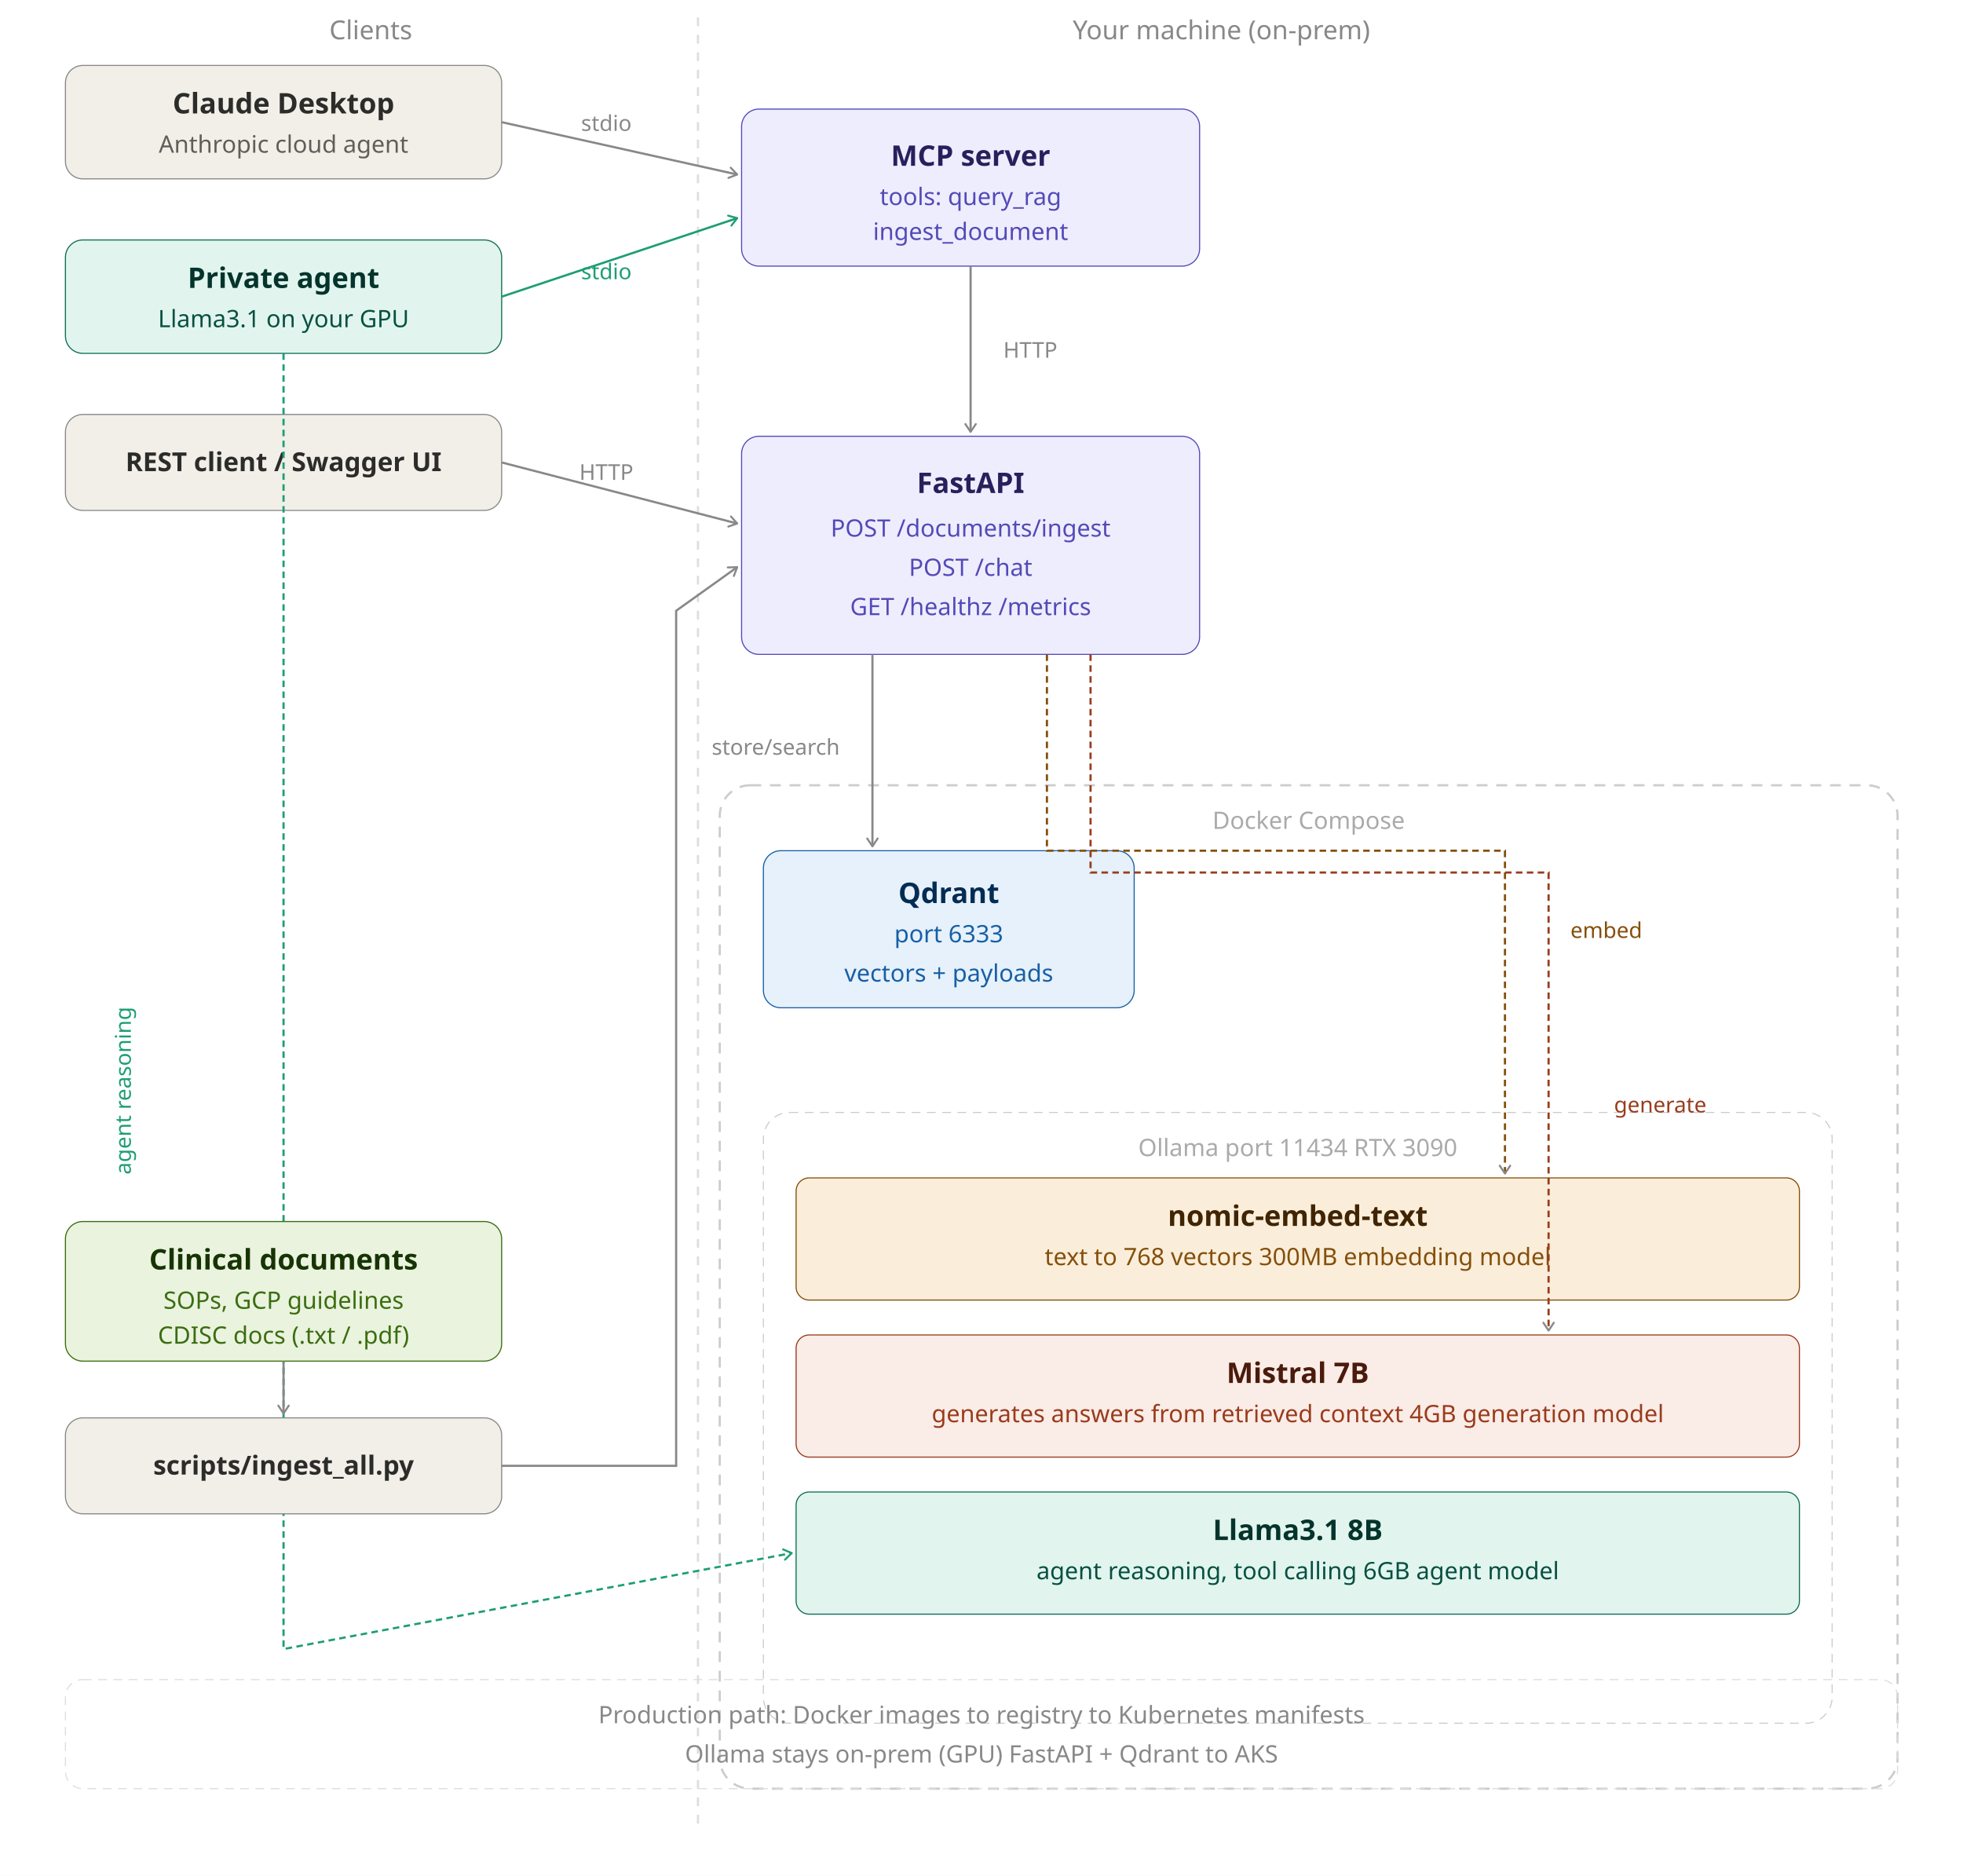
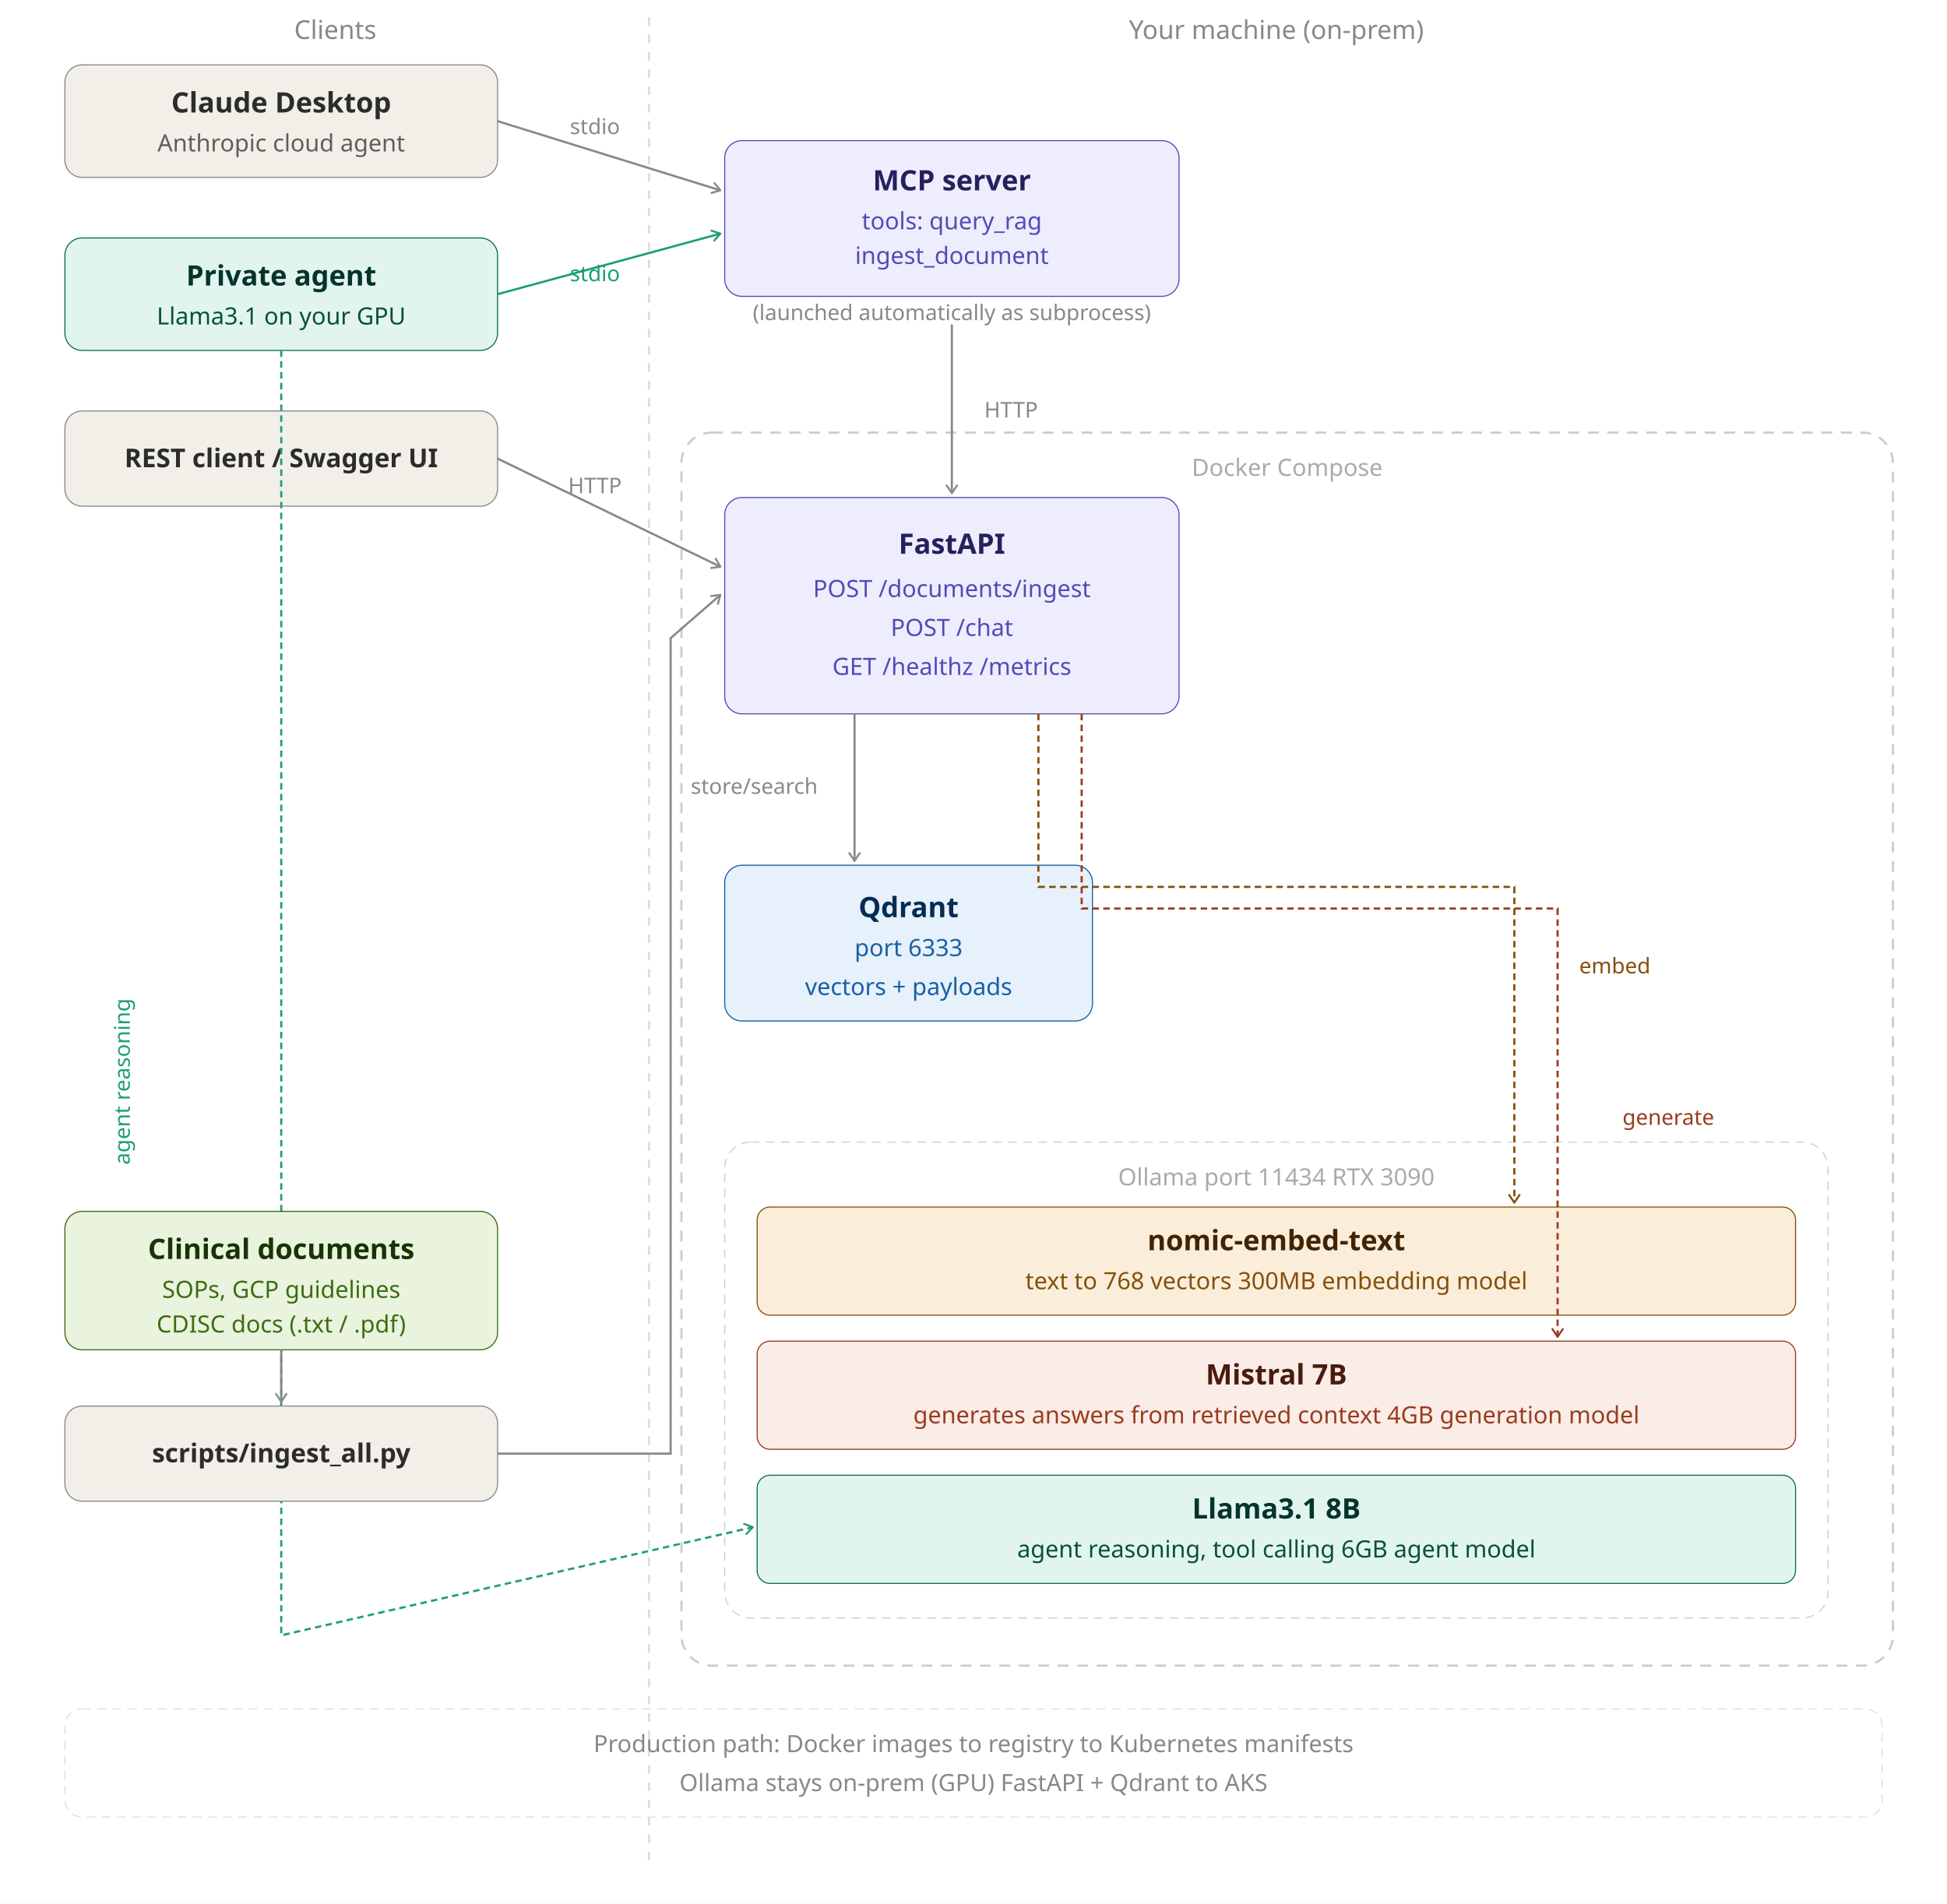
- <svg xmlns="http://www.w3.org/2000/svg" width="900" height="860" viewBox="0 0 900 860">
+ <svg xmlns="http://www.w3.org/2000/svg" width="900" height="880" viewBox="0 0 900 880">
  <defs>
    <marker id="arrow" viewBox="0 0 10 10" refX="8" refY="5" markerWidth="6" markerHeight="6" orient="auto-start-reverse">
      <path d="M2 1L8 5L2 9" fill="none" stroke="#888" stroke-width="1.5" stroke-linecap="round" stroke-linejoin="round" />
    </marker>
    <marker id="arrow-green" viewBox="0 0 10 10" refX="8" refY="5" markerWidth="6" markerHeight="6" orient="auto-start-reverse">
      <path d="M2 1L8 5L2 9" fill="none" stroke="#1D9E75" stroke-width="1.5" stroke-linecap="round" stroke-linejoin="round" />
    </marker>
+     <marker id="arrow-amber" viewBox="0 0 10 10" refX="8" refY="5" markerWidth="6" markerHeight="6" orient="auto-start-reverse">
+       <path d="M2 1L8 5L2 9" fill="none" stroke="#854F0B" stroke-width="1.5" stroke-linecap="round" stroke-linejoin="round" />
+     </marker>
+     <marker id="arrow-coral" viewBox="0 0 10 10" refX="8" refY="5" markerWidth="6" markerHeight="6" orient="auto-start-reverse">
+       <path d="M2 1L8 5L2 9" fill="none" stroke="#993C1D" stroke-width="1.5" stroke-linecap="round" stroke-linejoin="round" />
+     </marker>
  </defs>
-   <rect width="900" height="860" fill="#ffffff" />
-   <text x="170" y="18" font-family="system-ui,sans-serif" font-size="12" fill="#888" text-anchor="middle" font-weight="500">Clients</text>
-   <text x="560" y="18" font-family="system-ui,sans-serif" font-size="12" fill="#888" text-anchor="middle" font-weight="500">Your machine (on-prem)</text>
-   <line x1="320" y1="8" x2="320" y2="840" stroke="#ddd" stroke-width="1" stroke-dasharray="4 4" />
+   <rect width="900" height="880" fill="#ffffff" />
+   <text x="155" y="18" font-family="system-ui,sans-serif" font-size="12" fill="#888" text-anchor="middle" font-weight="500">Clients</text>
+   <text x="590" y="18" font-family="system-ui,sans-serif" font-size="12" fill="#888" text-anchor="middle" font-weight="500">Your machine (on-prem)</text>
+   <line x1="300" y1="8" x2="300" y2="860" stroke="#ddd" stroke-width="1" stroke-dasharray="4 4" />
  <rect x="30" y="30" width="200" height="52" rx="8" fill="#F1EFE8" stroke="#888" stroke-width="0.5" />
  <text x="130" y="52" font-family="system-ui,sans-serif" font-size="13" fill="#2C2C2A" text-anchor="middle" font-weight="600">Claude Desktop</text>
  <text x="130" y="70" font-family="system-ui,sans-serif" font-size="11" fill="#5F5E5A" text-anchor="middle">Anthropic cloud agent</text>
  <rect x="30" y="110" width="200" height="52" rx="8" fill="#E1F5EE" stroke="#0F6E56" stroke-width="0.5" />
  <text x="130" y="132" font-family="system-ui,sans-serif" font-size="13" fill="#04342C" text-anchor="middle" font-weight="600">Private agent</text>
  <text x="130" y="150" font-family="system-ui,sans-serif" font-size="11" fill="#085041" text-anchor="middle">Llama3.1 on your GPU</text>
  <rect x="30" y="190" width="200" height="44" rx="8" fill="#F1EFE8" stroke="#888" stroke-width="0.5" />
  <text x="130" y="216" font-family="system-ui,sans-serif" font-size="12" fill="#2C2C2A" text-anchor="middle" font-weight="600">REST client / Swagger UI</text>
-   <rect x="340" y="50" width="210" height="72" rx="8" fill="#EEEDFE" stroke="#534AB7" stroke-width="0.5" />
-   <text x="445" y="76" font-family="system-ui,sans-serif" font-size="13" fill="#26215C" text-anchor="middle" font-weight="600">MCP server</text>
-   <text x="445" y="94" font-family="system-ui,sans-serif" font-size="11" fill="#534AB7" text-anchor="middle">tools: query_rag</text>
-   <text x="445" y="110" font-family="system-ui,sans-serif" font-size="11" fill="#534AB7" text-anchor="middle">ingest_document</text>
-   <path d="M230 56 L338 80" fill="none" stroke="#888" stroke-width="1" marker-end="url(#arrow)" />
-   <text x="278" y="60" font-family="system-ui,sans-serif" font-size="10" fill="#888" text-anchor="middle">stdio</text>
-   <path d="M230 136 L338 100" fill="none" stroke="#1D9E75" stroke-width="1" marker-end="url(#arrow-green)" />
-   <text x="278" y="128" font-family="system-ui,sans-serif" font-size="10" fill="#1D9E75" text-anchor="middle">stdio</text>
-   <rect x="340" y="200" width="210" height="100" rx="8" fill="#EEEDFE" stroke="#534AB7" stroke-width="0.5" />
-   <text x="445" y="226" font-family="system-ui,sans-serif" font-size="13" fill="#26215C" text-anchor="middle" font-weight="600">FastAPI</text>
-   <text x="445" y="246" font-family="system-ui,sans-serif" font-size="11" fill="#534AB7" text-anchor="middle">POST /documents/ingest</text>
-   <text x="445" y="264" font-family="system-ui,sans-serif" font-size="11" fill="#534AB7" text-anchor="middle">POST /chat</text>
-   <text x="445" y="282" font-family="system-ui,sans-serif" font-size="11" fill="#534AB7" text-anchor="middle">GET /healthz  /metrics</text>
-   <line x1="445" y1="122" x2="445" y2="198" stroke="#888" stroke-width="1" marker-end="url(#arrow)" />
-   <text x="460" y="164" font-family="system-ui,sans-serif" font-size="10" fill="#888">HTTP</text>
-   <path d="M230 212 L338 240" fill="none" stroke="#888" stroke-width="1" marker-end="url(#arrow)" />
-   <text x="278" y="220" font-family="system-ui,sans-serif" font-size="10" fill="#888" text-anchor="middle">HTTP</text>
-   <rect x="330" y="360" width="540" height="460" rx="14" fill="none" stroke="#ccc" stroke-width="1" stroke-dasharray="5 4" />
-   <text x="600" y="380" font-family="system-ui,sans-serif" font-size="11" fill="#aaa" text-anchor="middle">Docker Compose</text>
-   <rect x="350" y="390" width="170" height="72" rx="8" fill="#E6F1FB" stroke="#185FA5" stroke-width="0.5" />
-   <text x="435" y="414" font-family="system-ui,sans-serif" font-size="13" fill="#042C53" text-anchor="middle" font-weight="600">Qdrant</text>
-   <text x="435" y="432" font-family="system-ui,sans-serif" font-size="11" fill="#185FA5" text-anchor="middle">port 6333</text>
-   <text x="435" y="450" font-family="system-ui,sans-serif" font-size="11" fill="#185FA5" text-anchor="middle">vectors + payloads</text>
-   <path d="M400 300 L400 388" fill="none" stroke="#888" stroke-width="1" marker-end="url(#arrow)" />
-   <text x="385" y="346" font-family="system-ui,sans-serif" font-size="10" fill="#888" text-anchor="end">store/search</text>
-   <rect x="350" y="510" width="490" height="280" rx="12" fill="none" stroke="#ccc" stroke-width="0.5" stroke-dasharray="4 3" />
-   <text x="595" y="530" font-family="system-ui,sans-serif" font-size="11" fill="#aaa" text-anchor="middle">Ollama  port 11434  RTX 3090</text>
-   <rect x="365" y="540" width="460" height="56" rx="6" fill="#FAEEDA" stroke="#854F0B" stroke-width="0.5" />
-   <text x="595" y="562" font-family="system-ui,sans-serif" font-size="13" fill="#412402" text-anchor="middle" font-weight="600">nomic-embed-text</text>
-   <text x="595" y="580" font-family="system-ui,sans-serif" font-size="11" fill="#854F0B" text-anchor="middle">text to 768 vectors  300MB  embedding model</text>
-   <rect x="365" y="612" width="460" height="56" rx="6" fill="#FAECE7" stroke="#993C1D" stroke-width="0.5" />
-   <text x="595" y="634" font-family="system-ui,sans-serif" font-size="13" fill="#4A1B0C" text-anchor="middle" font-weight="600">Mistral 7B</text>
-   <text x="595" y="652" font-family="system-ui,sans-serif" font-size="11" fill="#993C1D" text-anchor="middle">generates answers from retrieved context  4GB  generation model</text>
-   <rect x="365" y="684" width="460" height="56" rx="6" fill="#E1F5EE" stroke="#0F6E56" stroke-width="0.5" />
-   <text x="595" y="706" font-family="system-ui,sans-serif" font-size="13" fill="#04342C" text-anchor="middle" font-weight="600">Llama3.1 8B</text>
-   <text x="595" y="724" font-family="system-ui,sans-serif" font-size="11" fill="#085041" text-anchor="middle">agent reasoning, tool calling  6GB  agent model</text>
-   <path d="M480 300 L480 390 L690 390 L690 538" fill="none" stroke="#854F0B" stroke-width="1" stroke-dasharray="3 2" marker-end="url(#arrow)" />
-   <text x="720" y="430" font-family="system-ui,sans-serif" font-size="10" fill="#854F0B">embed</text>
-   <path d="M500 300 L500 400 L710 400 L710 610" fill="none" stroke="#993C1D" stroke-width="1" stroke-dasharray="3 2" marker-end="url(#arrow)" />
-   <text x="740" y="510" font-family="system-ui,sans-serif" font-size="10" fill="#993C1D">generate</text>
-   <path d="M130 162 L130 756 L363 712" fill="none" stroke="#1D9E75" stroke-width="1" stroke-dasharray="3 2" marker-end="url(#arrow-green)" />
+   <rect x="335" y="65" width="210" height="72" rx="8" fill="#EEEDFE" stroke="#534AB7" stroke-width="0.5" />
+   <text x="440" y="88" font-family="system-ui,sans-serif" font-size="13" fill="#26215C" text-anchor="middle" font-weight="600">MCP server</text>
+   <text x="440" y="106" font-family="system-ui,sans-serif" font-size="11" fill="#534AB7" text-anchor="middle">tools: query_rag</text>
+   <text x="440" y="122" font-family="system-ui,sans-serif" font-size="11" fill="#534AB7" text-anchor="middle">ingest_document</text>
+   <text x="440" y="148" font-family="system-ui,sans-serif" font-size="10" fill="#888" text-anchor="middle">(launched automatically as subprocess)</text>
+   <path d="M230 56 L333 88" fill="none" stroke="#888" stroke-width="1" marker-end="url(#arrow)" />
+   <text x="275" y="62" font-family="system-ui,sans-serif" font-size="10" fill="#888" text-anchor="middle">stdio</text>
+   <path d="M230 136 L333 108" fill="none" stroke="#1D9E75" stroke-width="1" marker-end="url(#arrow-green)" />
+   <text x="275" y="130" font-family="system-ui,sans-serif" font-size="10" fill="#1D9E75" text-anchor="middle">stdio</text>
+   <rect x="315" y="200" width="560" height="570" rx="14" fill="none" stroke="#ccc" stroke-width="1" stroke-dasharray="5 4" />
+   <text x="595" y="220" font-family="system-ui,sans-serif" font-size="11" fill="#aaa" text-anchor="middle">Docker Compose</text>
+   <rect x="335" y="230" width="210" height="100" rx="8" fill="#EEEDFE" stroke="#534AB7" stroke-width="0.5" />
+   <text x="440" y="256" font-family="system-ui,sans-serif" font-size="13" fill="#26215C" text-anchor="middle" font-weight="600">FastAPI</text>
+   <text x="440" y="276" font-family="system-ui,sans-serif" font-size="11" fill="#534AB7" text-anchor="middle">POST /documents/ingest</text>
+   <text x="440" y="294" font-family="system-ui,sans-serif" font-size="11" fill="#534AB7" text-anchor="middle">POST /chat</text>
+   <text x="440" y="312" font-family="system-ui,sans-serif" font-size="11" fill="#534AB7" text-anchor="middle">GET /healthz  /metrics</text>
+   <line x1="440" y1="150" x2="440" y2="228" stroke="#888" stroke-width="1" marker-end="url(#arrow)" />
+   <text x="455" y="193" font-family="system-ui,sans-serif" font-size="10" fill="#888">HTTP</text>
+   <path d="M230 212 L333 262" fill="none" stroke="#888" stroke-width="1" marker-end="url(#arrow)" />
+   <text x="275" y="228" font-family="system-ui,sans-serif" font-size="10" fill="#888" text-anchor="middle">HTTP</text>
+   <rect x="335" y="400" width="170" height="72" rx="8" fill="#E6F1FB" stroke="#185FA5" stroke-width="0.5" />
+   <text x="420" y="424" font-family="system-ui,sans-serif" font-size="13" fill="#042C53" text-anchor="middle" font-weight="600">Qdrant</text>
+   <text x="420" y="442" font-family="system-ui,sans-serif" font-size="11" fill="#185FA5" text-anchor="middle">port 6333</text>
+   <text x="420" y="460" font-family="system-ui,sans-serif" font-size="11" fill="#185FA5" text-anchor="middle">vectors + payloads</text>
+   <path d="M395 330 L395 398" fill="none" stroke="#888" stroke-width="1" marker-end="url(#arrow)" />
+   <text x="378" y="367" font-family="system-ui,sans-serif" font-size="10" fill="#888" text-anchor="end">store/search</text>
+   <rect x="335" y="528" width="510" height="220" rx="12" fill="none" stroke="#ccc" stroke-width="0.5" stroke-dasharray="4 3" />
+   <text x="590" y="548" font-family="system-ui,sans-serif" font-size="11" fill="#aaa" text-anchor="middle">Ollama  port 11434  RTX 3090</text>
+   <rect x="350" y="558" width="480" height="50" rx="6" fill="#FAEEDA" stroke="#854F0B" stroke-width="0.5" />
+   <text x="590" y="578" font-family="system-ui,sans-serif" font-size="13" fill="#412402" text-anchor="middle" font-weight="600">nomic-embed-text</text>
+   <text x="590" y="596" font-family="system-ui,sans-serif" font-size="11" fill="#854F0B" text-anchor="middle">text to 768 vectors  300MB  embedding model</text>
+   <rect x="350" y="620" width="480" height="50" rx="6" fill="#FAECE7" stroke="#993C1D" stroke-width="0.5" />
+   <text x="590" y="640" font-family="system-ui,sans-serif" font-size="13" fill="#4A1B0C" text-anchor="middle" font-weight="600">Mistral 7B</text>
+   <text x="590" y="658" font-family="system-ui,sans-serif" font-size="11" fill="#993C1D" text-anchor="middle">generates answers from retrieved context  4GB  generation model</text>
+   <rect x="350" y="682" width="480" height="50" rx="6" fill="#E1F5EE" stroke="#0F6E56" stroke-width="0.5" />
+   <text x="590" y="702" font-family="system-ui,sans-serif" font-size="13" fill="#04342C" text-anchor="middle" font-weight="600">Llama3.1 8B</text>
+   <text x="590" y="720" font-family="system-ui,sans-serif" font-size="11" fill="#085041" text-anchor="middle">agent reasoning, tool calling  6GB  agent model</text>
+   <path d="M480 330 L480 410 L700 410 L700 556" fill="none" stroke="#854F0B" stroke-width="1" stroke-dasharray="3 2" marker-end="url(#arrow-amber)" />
+   <text x="730" y="450" font-family="system-ui,sans-serif" font-size="10" fill="#854F0B">embed</text>
+   <path d="M500 330 L500 420 L720 420 L720 618" fill="none" stroke="#993C1D" stroke-width="1" stroke-dasharray="3 2" marker-end="url(#arrow-coral)" />
+   <text x="750" y="520" font-family="system-ui,sans-serif" font-size="10" fill="#993C1D">generate</text>
+   <path d="M130 162 L130 756 L348 706" fill="none" stroke="#1D9E75" stroke-width="1" stroke-dasharray="3 2" marker-end="url(#arrow-green)" />
  <text x="60" y="500" font-family="system-ui,sans-serif" font-size="10" fill="#1D9E75" text-anchor="middle" transform="rotate(-90,60,500)">agent reasoning</text>
  <rect x="30" y="560" width="200" height="64" rx="8" fill="#EAF3DE" stroke="#3B6D11" stroke-width="0.5" />
  <text x="130" y="582" font-family="system-ui,sans-serif" font-size="13" fill="#173404" text-anchor="middle" font-weight="600">Clinical documents</text>
  <text x="130" y="600" font-family="system-ui,sans-serif" font-size="11" fill="#3B6D11" text-anchor="middle">SOPs, GCP guidelines</text>
  <text x="130" y="616" font-family="system-ui,sans-serif" font-size="11" fill="#3B6D11" text-anchor="middle">CDISC docs (.txt / .pdf)</text>
  <rect x="30" y="650" width="200" height="44" rx="8" fill="#F1EFE8" stroke="#888" stroke-width="0.5" />
  <text x="130" y="676" font-family="system-ui,sans-serif" font-size="12" fill="#2C2C2A" text-anchor="middle" font-weight="600">scripts/ingest_all.py</text>
  <line x1="130" y1="624" x2="130" y2="648" stroke="#888" stroke-width="1" marker-end="url(#arrow)" />
-   <path d="M230 672 L310 672 L310 280 L338 260" fill="none" stroke="#888" stroke-width="1" marker-end="url(#arrow)" />
-   <rect x="30" y="770" width="840" height="50" rx="8" fill="none" stroke="#ddd" stroke-width="0.5" stroke-dasharray="4 3" />
-   <text x="450" y="790" font-family="system-ui,sans-serif" font-size="11" fill="#888" text-anchor="middle">Production path: Docker images to registry to Kubernetes manifests</text>
-   <text x="450" y="808" font-family="system-ui,sans-serif" font-size="11" fill="#888" text-anchor="middle">Ollama stays on-prem (GPU)  FastAPI + Qdrant to AKS</text>
+   <path d="M230 672 L310 672 L310 295 L333 275" fill="none" stroke="#888" stroke-width="1" marker-end="url(#arrow)" />
+   <rect x="30" y="790" width="840" height="50" rx="8" fill="none" stroke="#ddd" stroke-width="0.5" stroke-dasharray="4 3" />
+   <text x="450" y="810" font-family="system-ui,sans-serif" font-size="11" fill="#888" text-anchor="middle">Production path: Docker images to registry to Kubernetes manifests</text>
+   <text x="450" y="828" font-family="system-ui,sans-serif" font-size="11" fill="#888" text-anchor="middle">Ollama stays on-prem (GPU)  FastAPI + Qdrant to AKS</text>
</svg>
